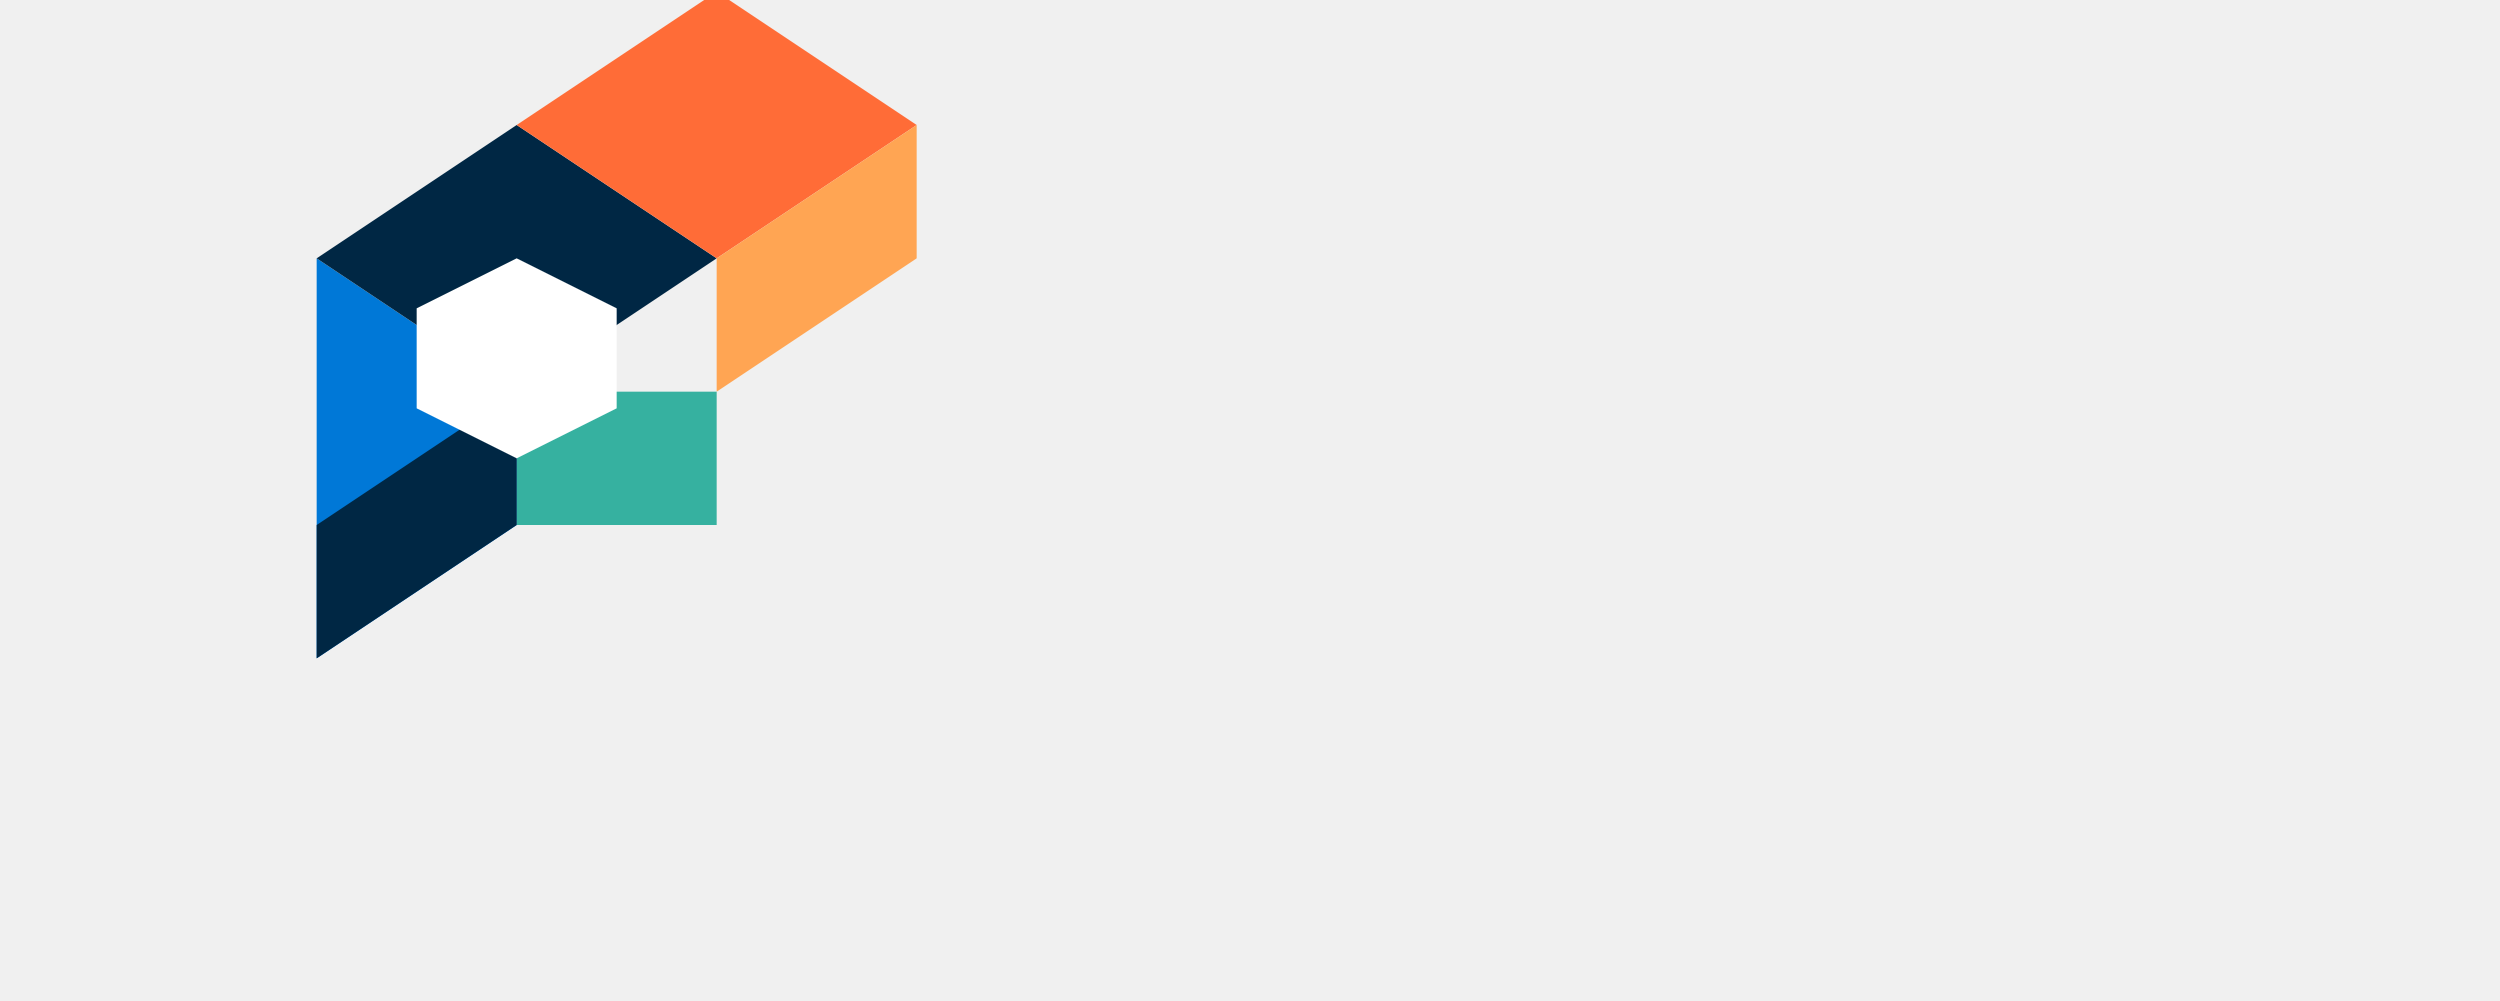
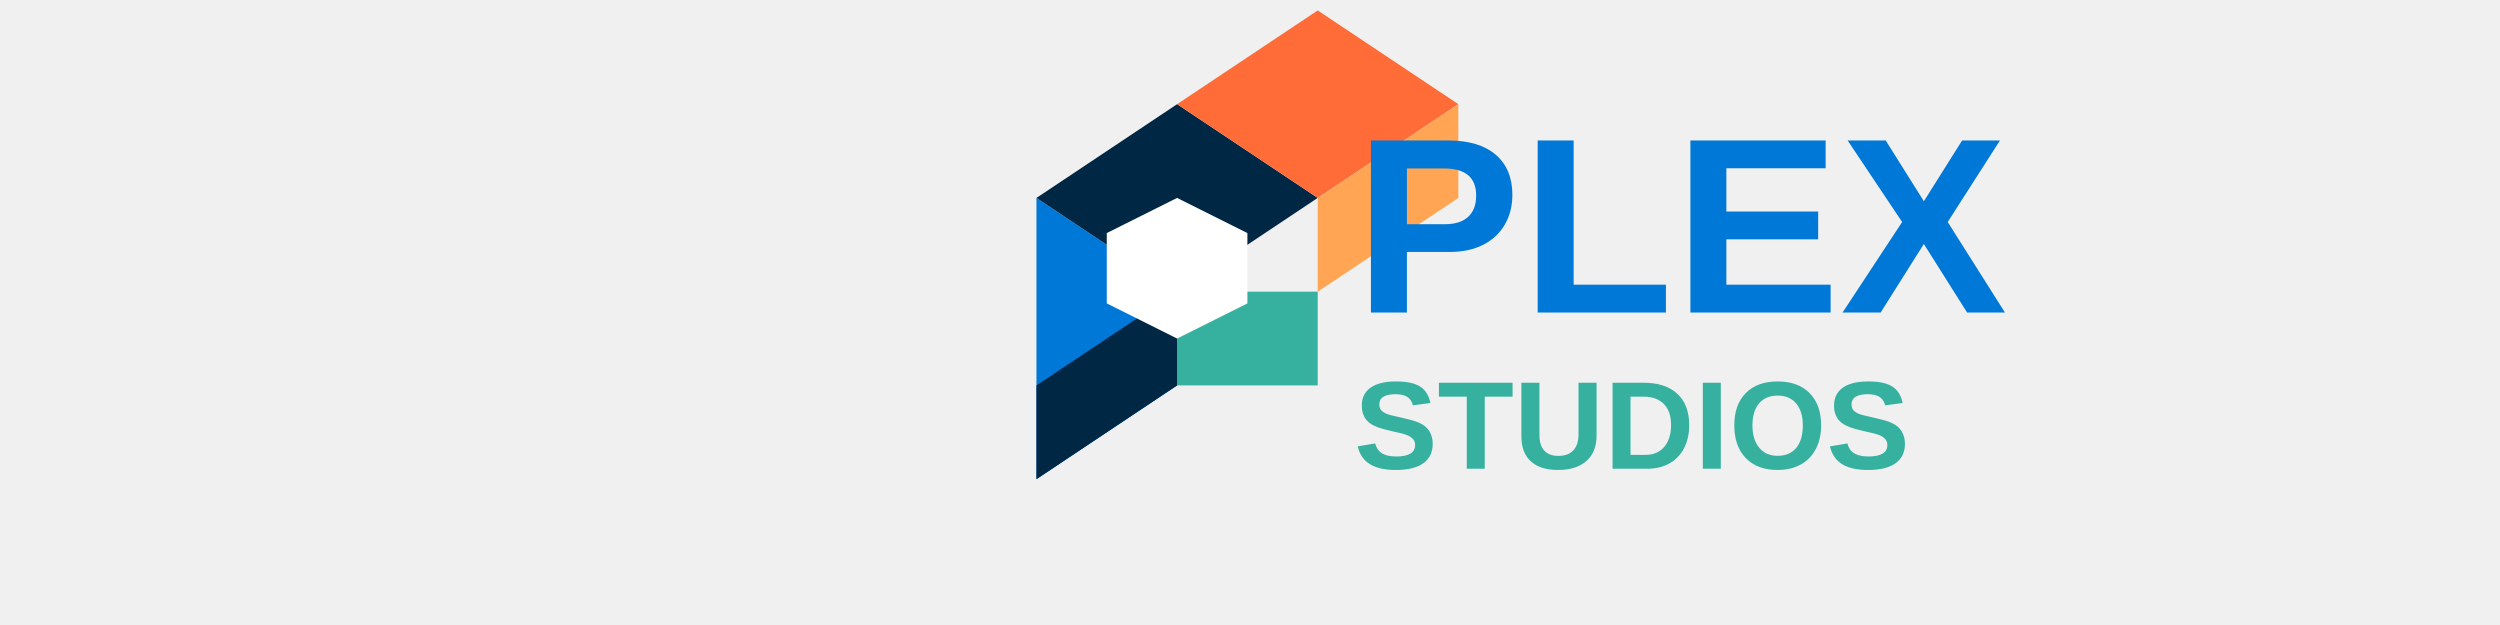
- <svg xmlns="http://www.w3.org/2000/svg" width="600" height="240" viewBox="0 0 600 240">
-   <style>
-     @keyframes fadeIn {
-       0% { opacity: 0; }
-       100% { opacity: 1; }
-     }
-     
-     .logo-p-group {
-       animation: fadeIn 0.8s ease-in-out forwards;
-     }
-     
-     .logo-text {
-       font-family: 'Arial', sans-serif;
-       font-weight: 800;
-       fill: #002744;
-       animation: fadeIn 0.7s ease-in-out 0.5s forwards;
-       opacity: 0;
-     }
-     
-     .logo-subtext {
-       font-family: 'Arial', sans-serif;
-       font-weight: 600;
-       fill: #002744;
-       text-transform: uppercase;
-       letter-spacing: 1px;
-       animation: fadeIn 0.7s ease-in-out 0.8s forwards;
-       opacity: 0;
-     }
-   </style>
-   <g class="logo-p-group" transform="translate(60, 30) scale(0.8)">
+ <svg xmlns="http://www.w3.org/2000/svg" width="480" height="120" viewBox="0 0 480 120">
+   <g transform="translate(190, 20) scale(0.45)">
    <path d="M20,40 L20,160 L80,120 L80,80 Z" fill="#0078D7" />
    <path d="M20,40 L80,80 L140,40 L80,0 Z" fill="#002744" />
    <path d="M80,0 L140,40 L200,0 L140,-40 Z" fill="#FF6C37" />
    <path d="M140,40 L140,80 L200,40 L200,0 Z" fill="#FFA553" />
    <path d="M80,80 L140,80 L140,120 L80,120 Z" fill="#36B1A0" />
    <path d="M80,80 L80,120 L20,160 L20,120 Z" fill="#002744" />
    <path d="M80,40 L110,55 L110,85 L80,100 L50,85 L50,55 Z" fill="white" />
  </g>
-   <text class="logo-text" x="240" y="120" font-size="72">PLEX</text>
-   <text class="logo-subtext" x="240" y="170" font-size="32">STUDIOS</text>
+   <text x="260" y="60" font-family="Arial, sans-serif" font-weight="800" font-size="48" fill="#0078D7">PLEX</text>
+   <text x="260" y="90" font-family="Arial, sans-serif" font-weight="600" font-size="24" fill="#36B1A0">STUDIOS</text>
</svg>
